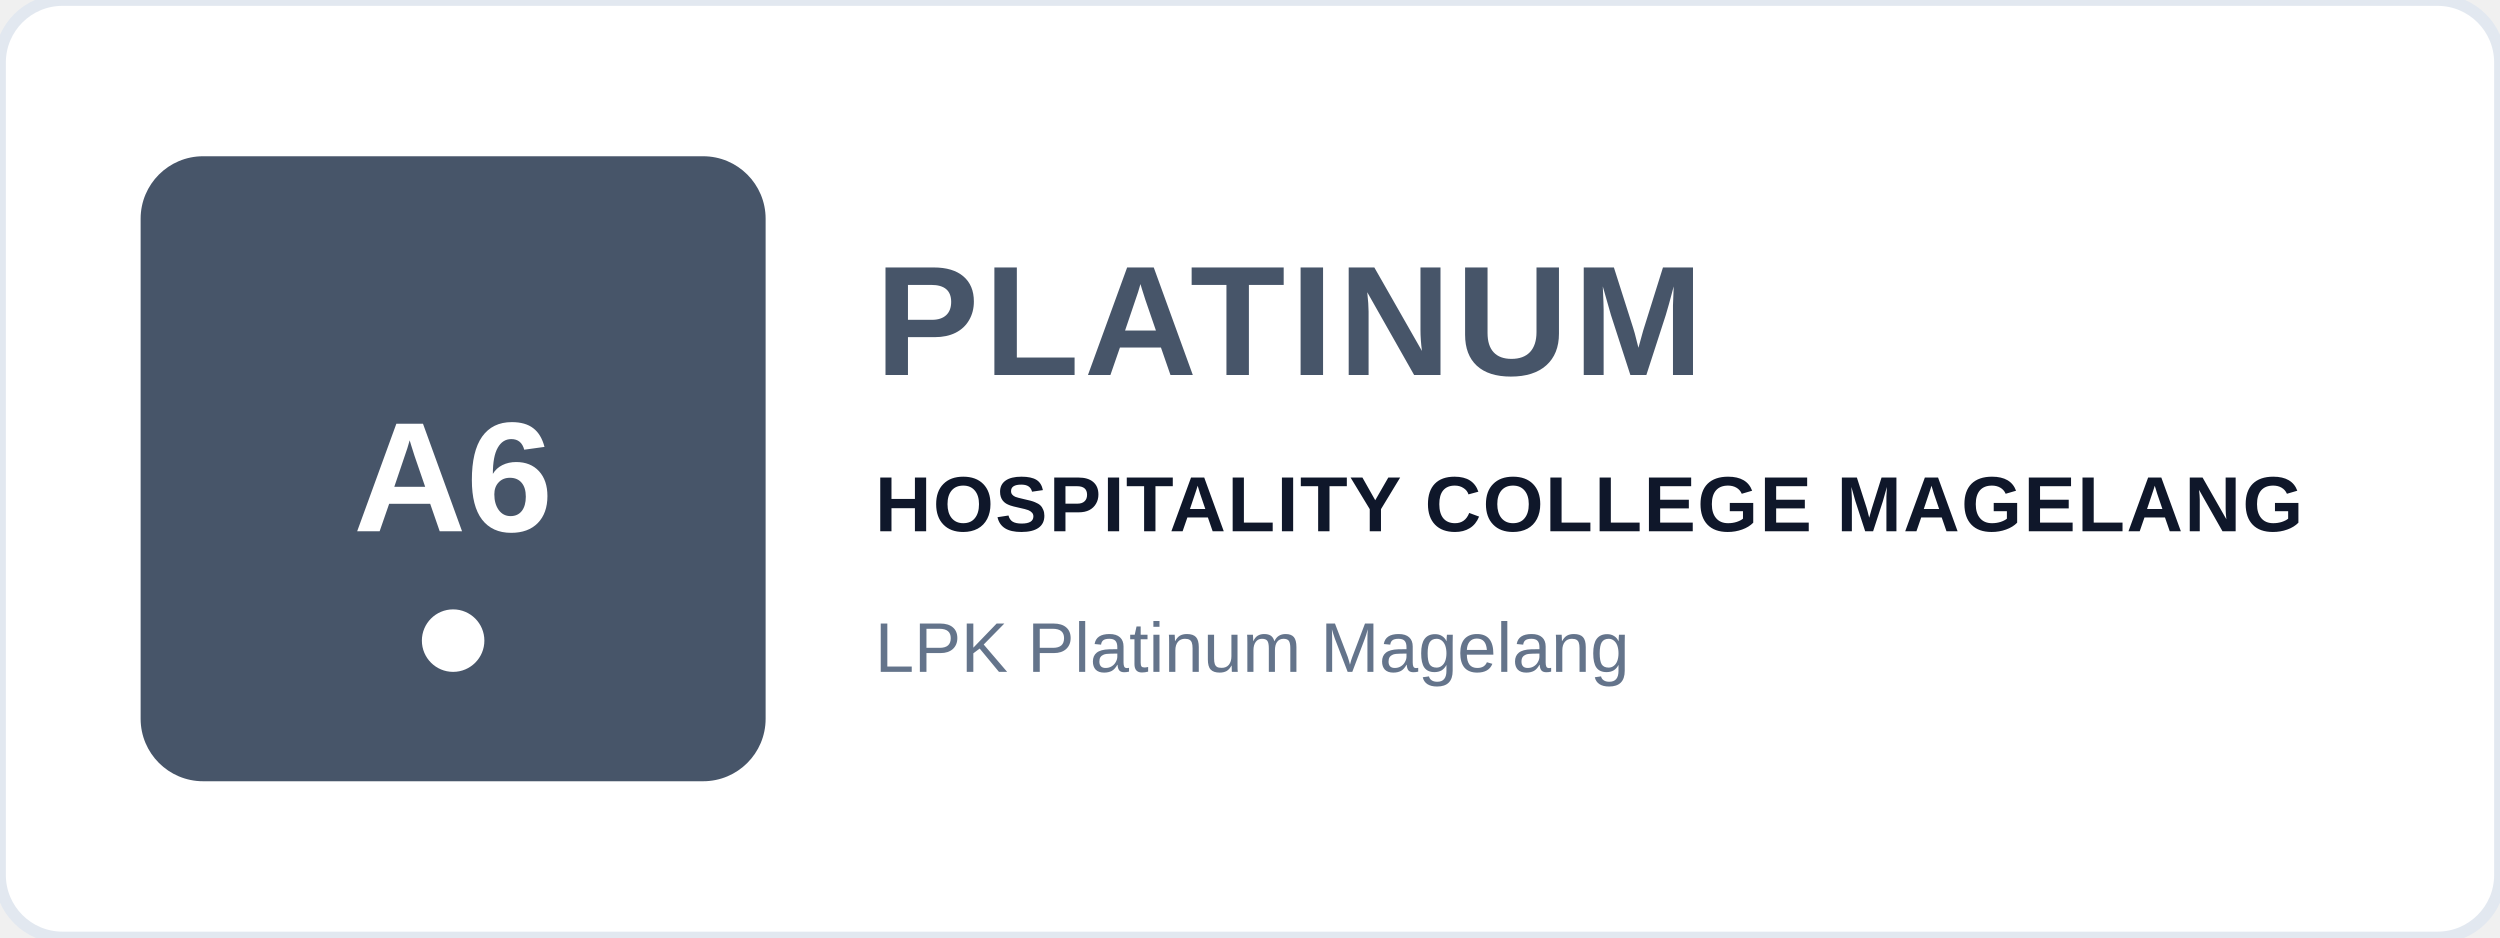
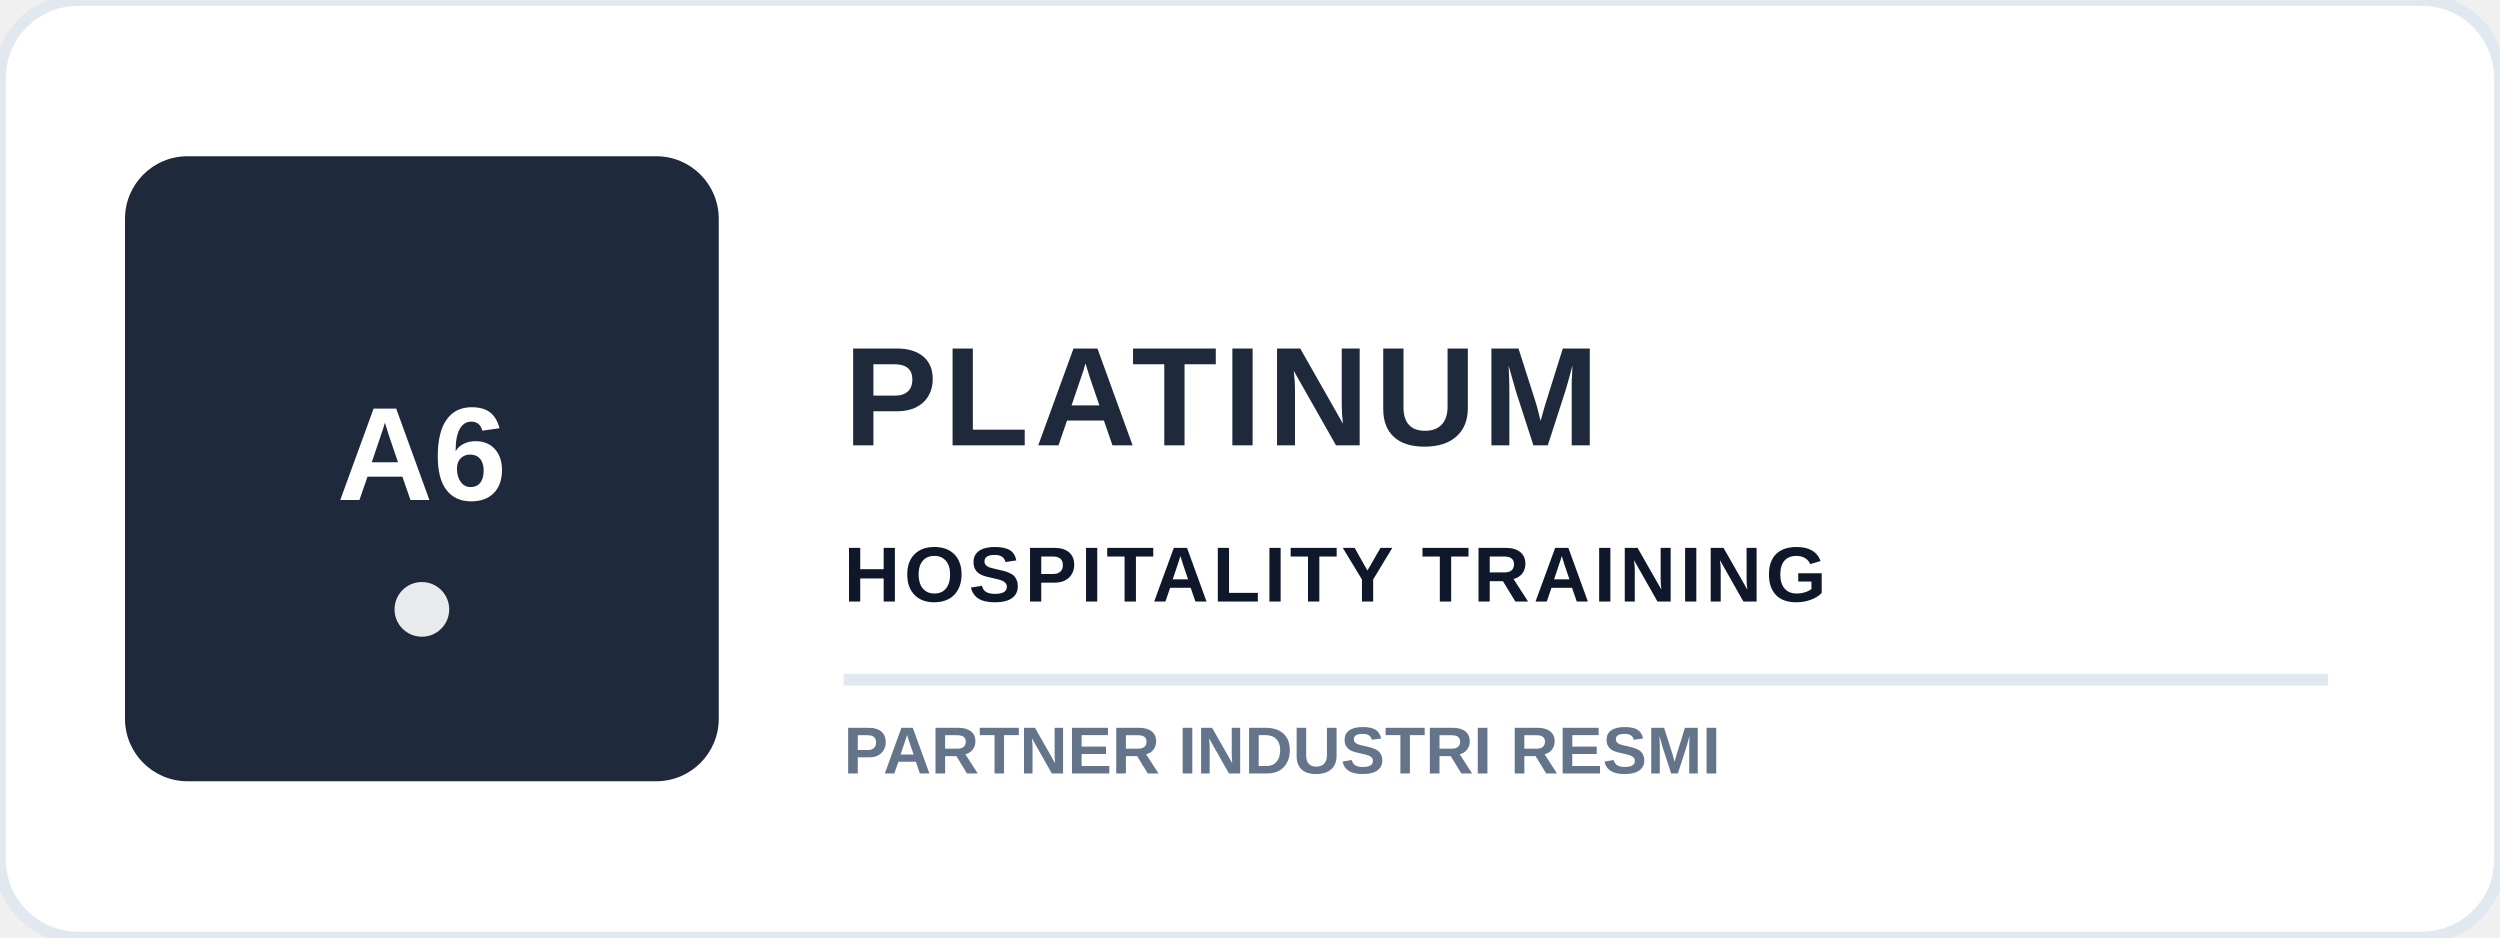
<svg xmlns="http://www.w3.org/2000/svg" viewBox="0 0 320 120" width="320" height="120">
-   <rect width="320" height="120" rx="8" fill="#FFFFFF" stroke="#E2E8F0" stroke-width="1.5" />
-   <g transform="translate(18, 20)">
-     <rect x="0" y="0" width="80" height="80" rx="8" fill="#475569" />
-     <text x="40" y="48" font-family="'Plus Jakarta Sans', Arial, sans-serif" font-size="20" font-weight="900" fill="#FFFFFF" text-anchor="middle">A6</text>
-     <circle cx="40" cy="62" r="4" fill="#FFFFFF" />
+   <rect width="320" height="120" rx="10" fill="#FFFFFF" stroke="#E2E8F0" stroke-width="1.5" />
+   <g transform="translate(16, 20)">
+     <rect x="0" y="0" width="76" height="80" rx="8" fill="#1E293B" />
+     <text x="38" y="44" font-family="'Plus Jakarta Sans', Arial, sans-serif" font-size="17" font-weight="900" fill="#FFFFFF" text-anchor="middle">A6</text>
+     <circle cx="38" cy="58" r="3.5" fill="#FFFFFF" opacity="0.9" />
  </g>
-   <text x="112" y="48" font-family="'Plus Jakarta Sans', Arial, sans-serif" font-size="20" font-weight="900" fill="#475569" letter-spacing="0.03em">PLATINUM</text>
-   <text x="112" y="68" font-family="'Plus Jakarta Sans', Arial, sans-serif" font-size="10" font-weight="700" fill="#0F172A" letter-spacing="0.02em">HOSPITALITY COLLEGE MAGELANG</text>
-   <text x="112" y="86" font-family="'Plus Jakarta Sans', Arial, sans-serif" font-size="9" font-weight="500" fill="#64748B">LPK Platinum Magelang</text>
+   <g transform="translate(108, 25)">
+     <text x="0" y="32" font-family="'Plus Jakarta Sans', Arial, sans-serif" font-size="18" font-weight="900" fill="#1E293B" letter-spacing="0.04em">PLATINUM</text>
+     <text x="0" y="52" font-family="'Plus Jakarta Sans', Arial, sans-serif" font-size="10" font-weight="700" fill="#0F172A" letter-spacing="0.05em">HOSPITALITY TRAINING</text>
+     <line x1="0" y1="62" x2="190" y2="62" stroke="#E2E8F0" stroke-width="1.5" />
+     <text x="0" y="74" font-family="'Plus Jakarta Sans', Arial, sans-serif" font-size="8.5" font-weight="600" fill="#64748B">PARTNER INDUSTRI RESMI</text>
+   </g>
</svg>
